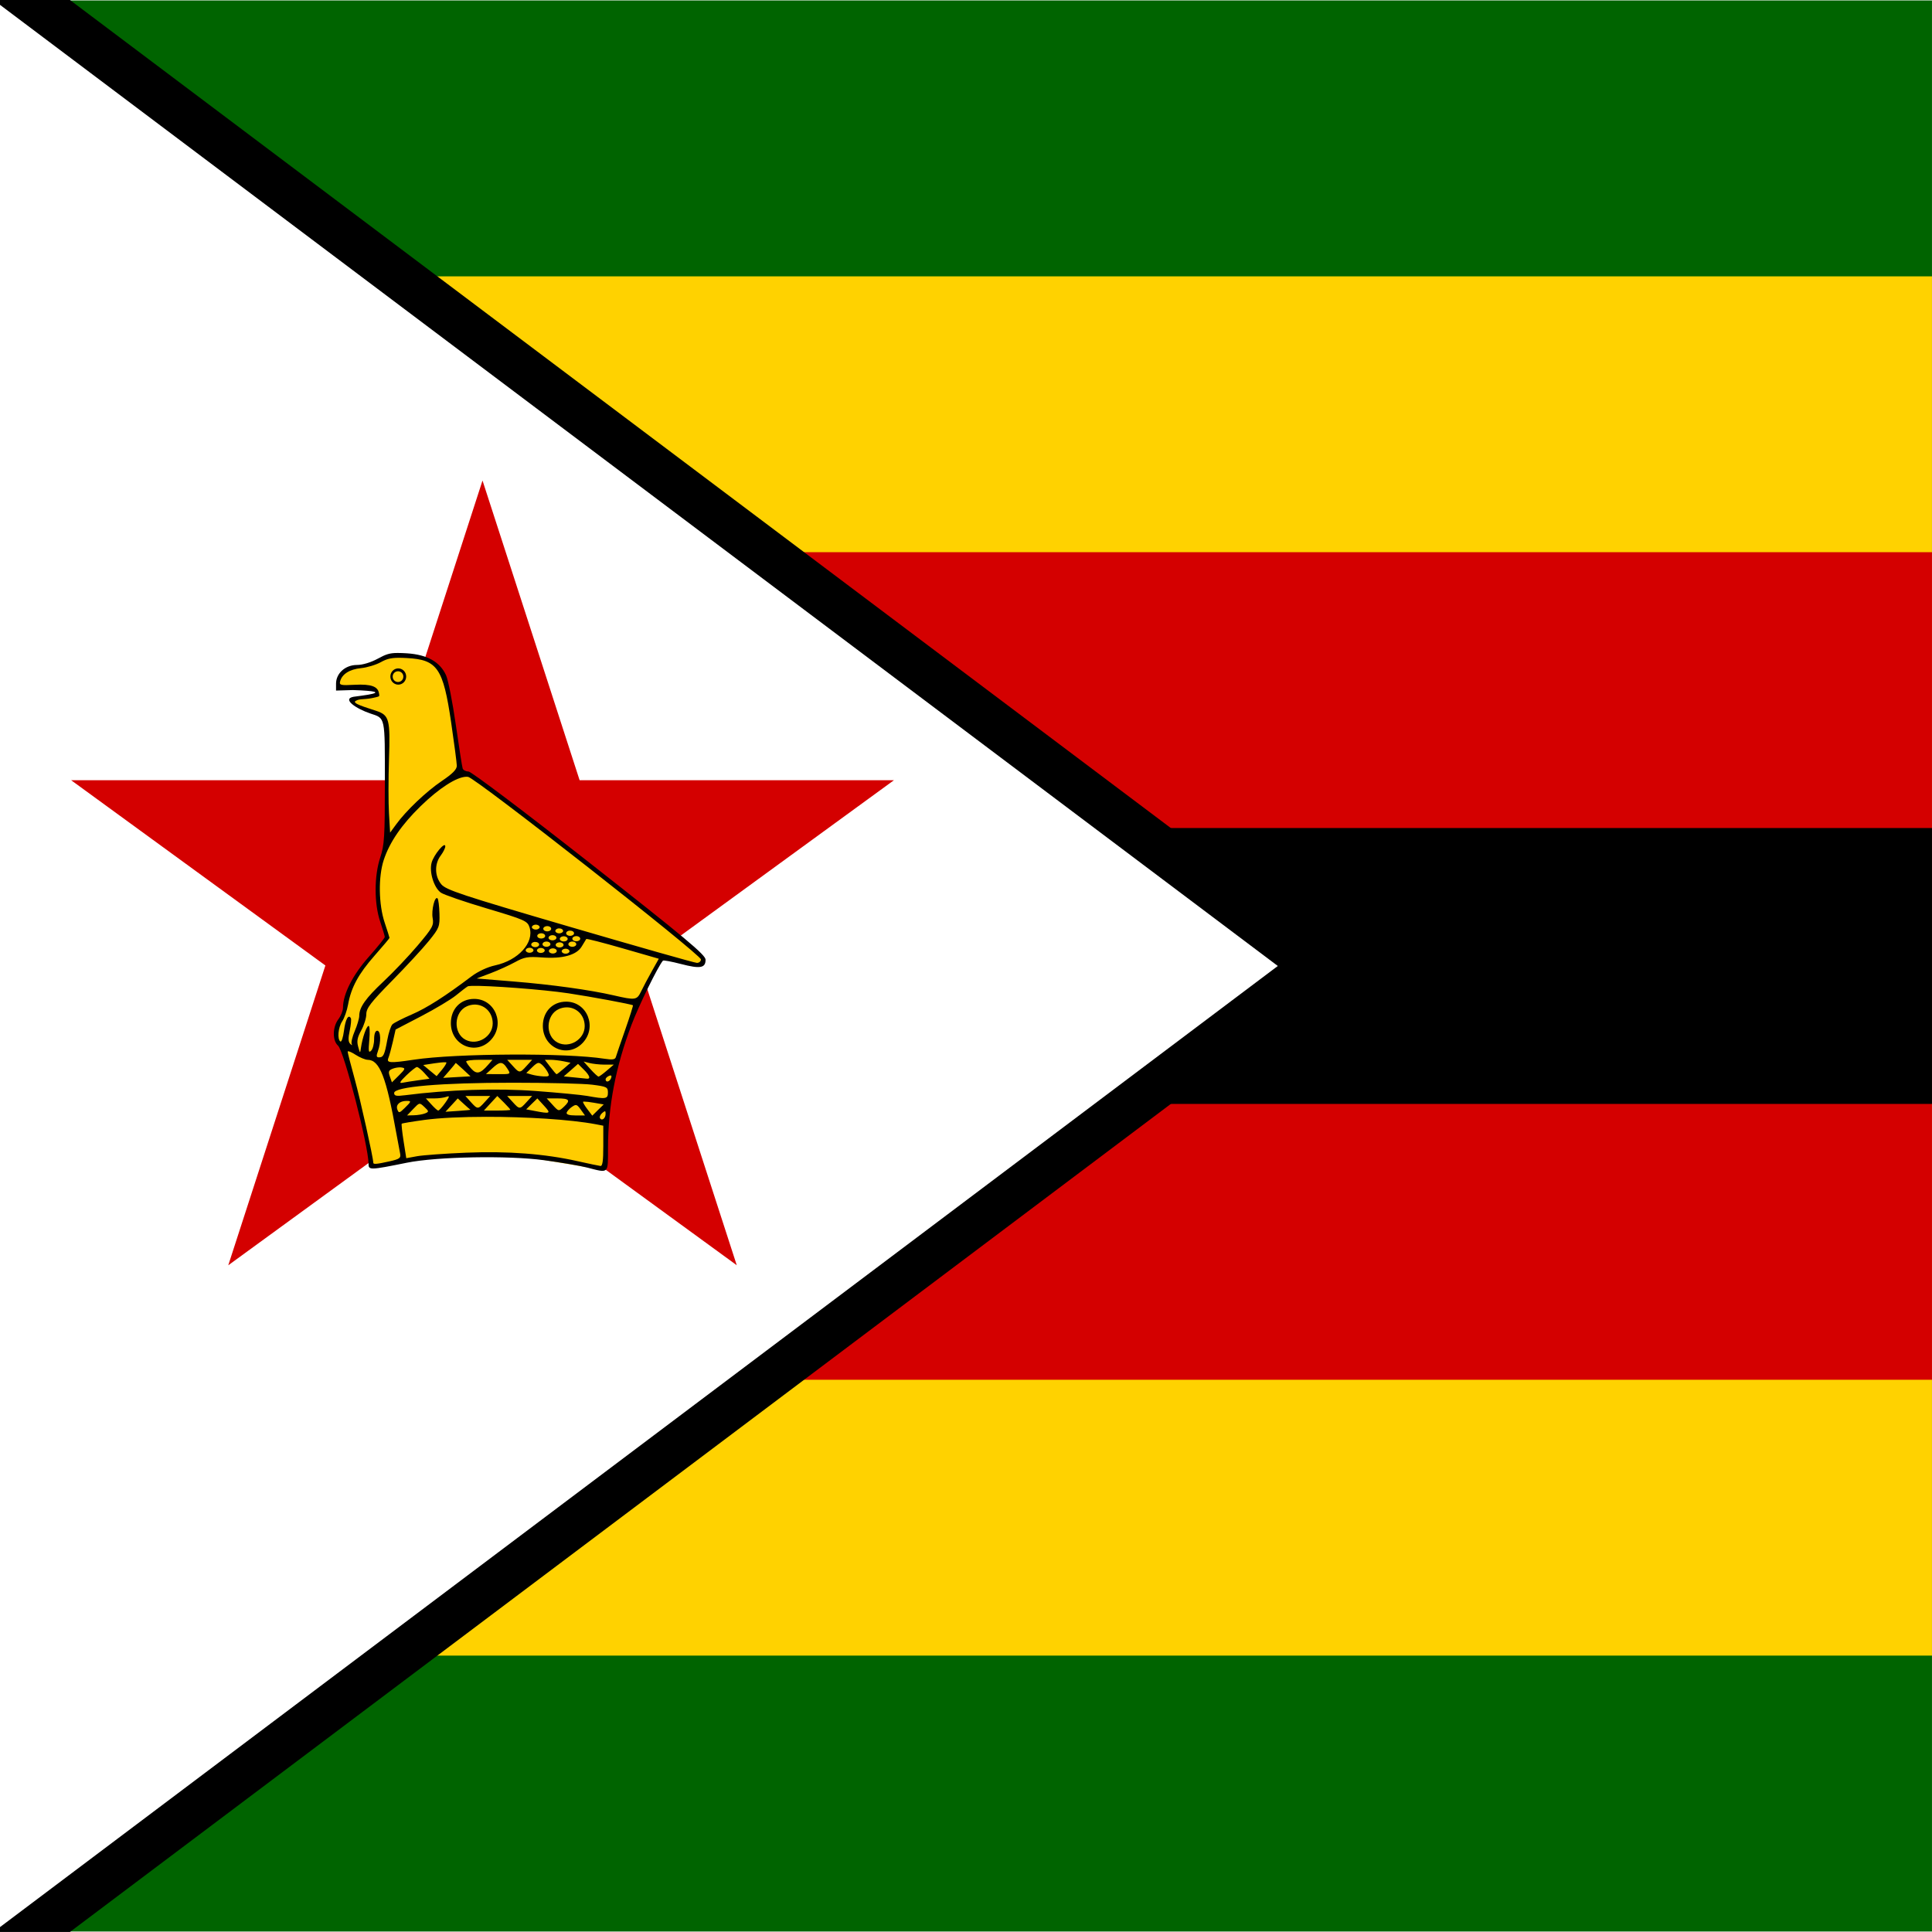
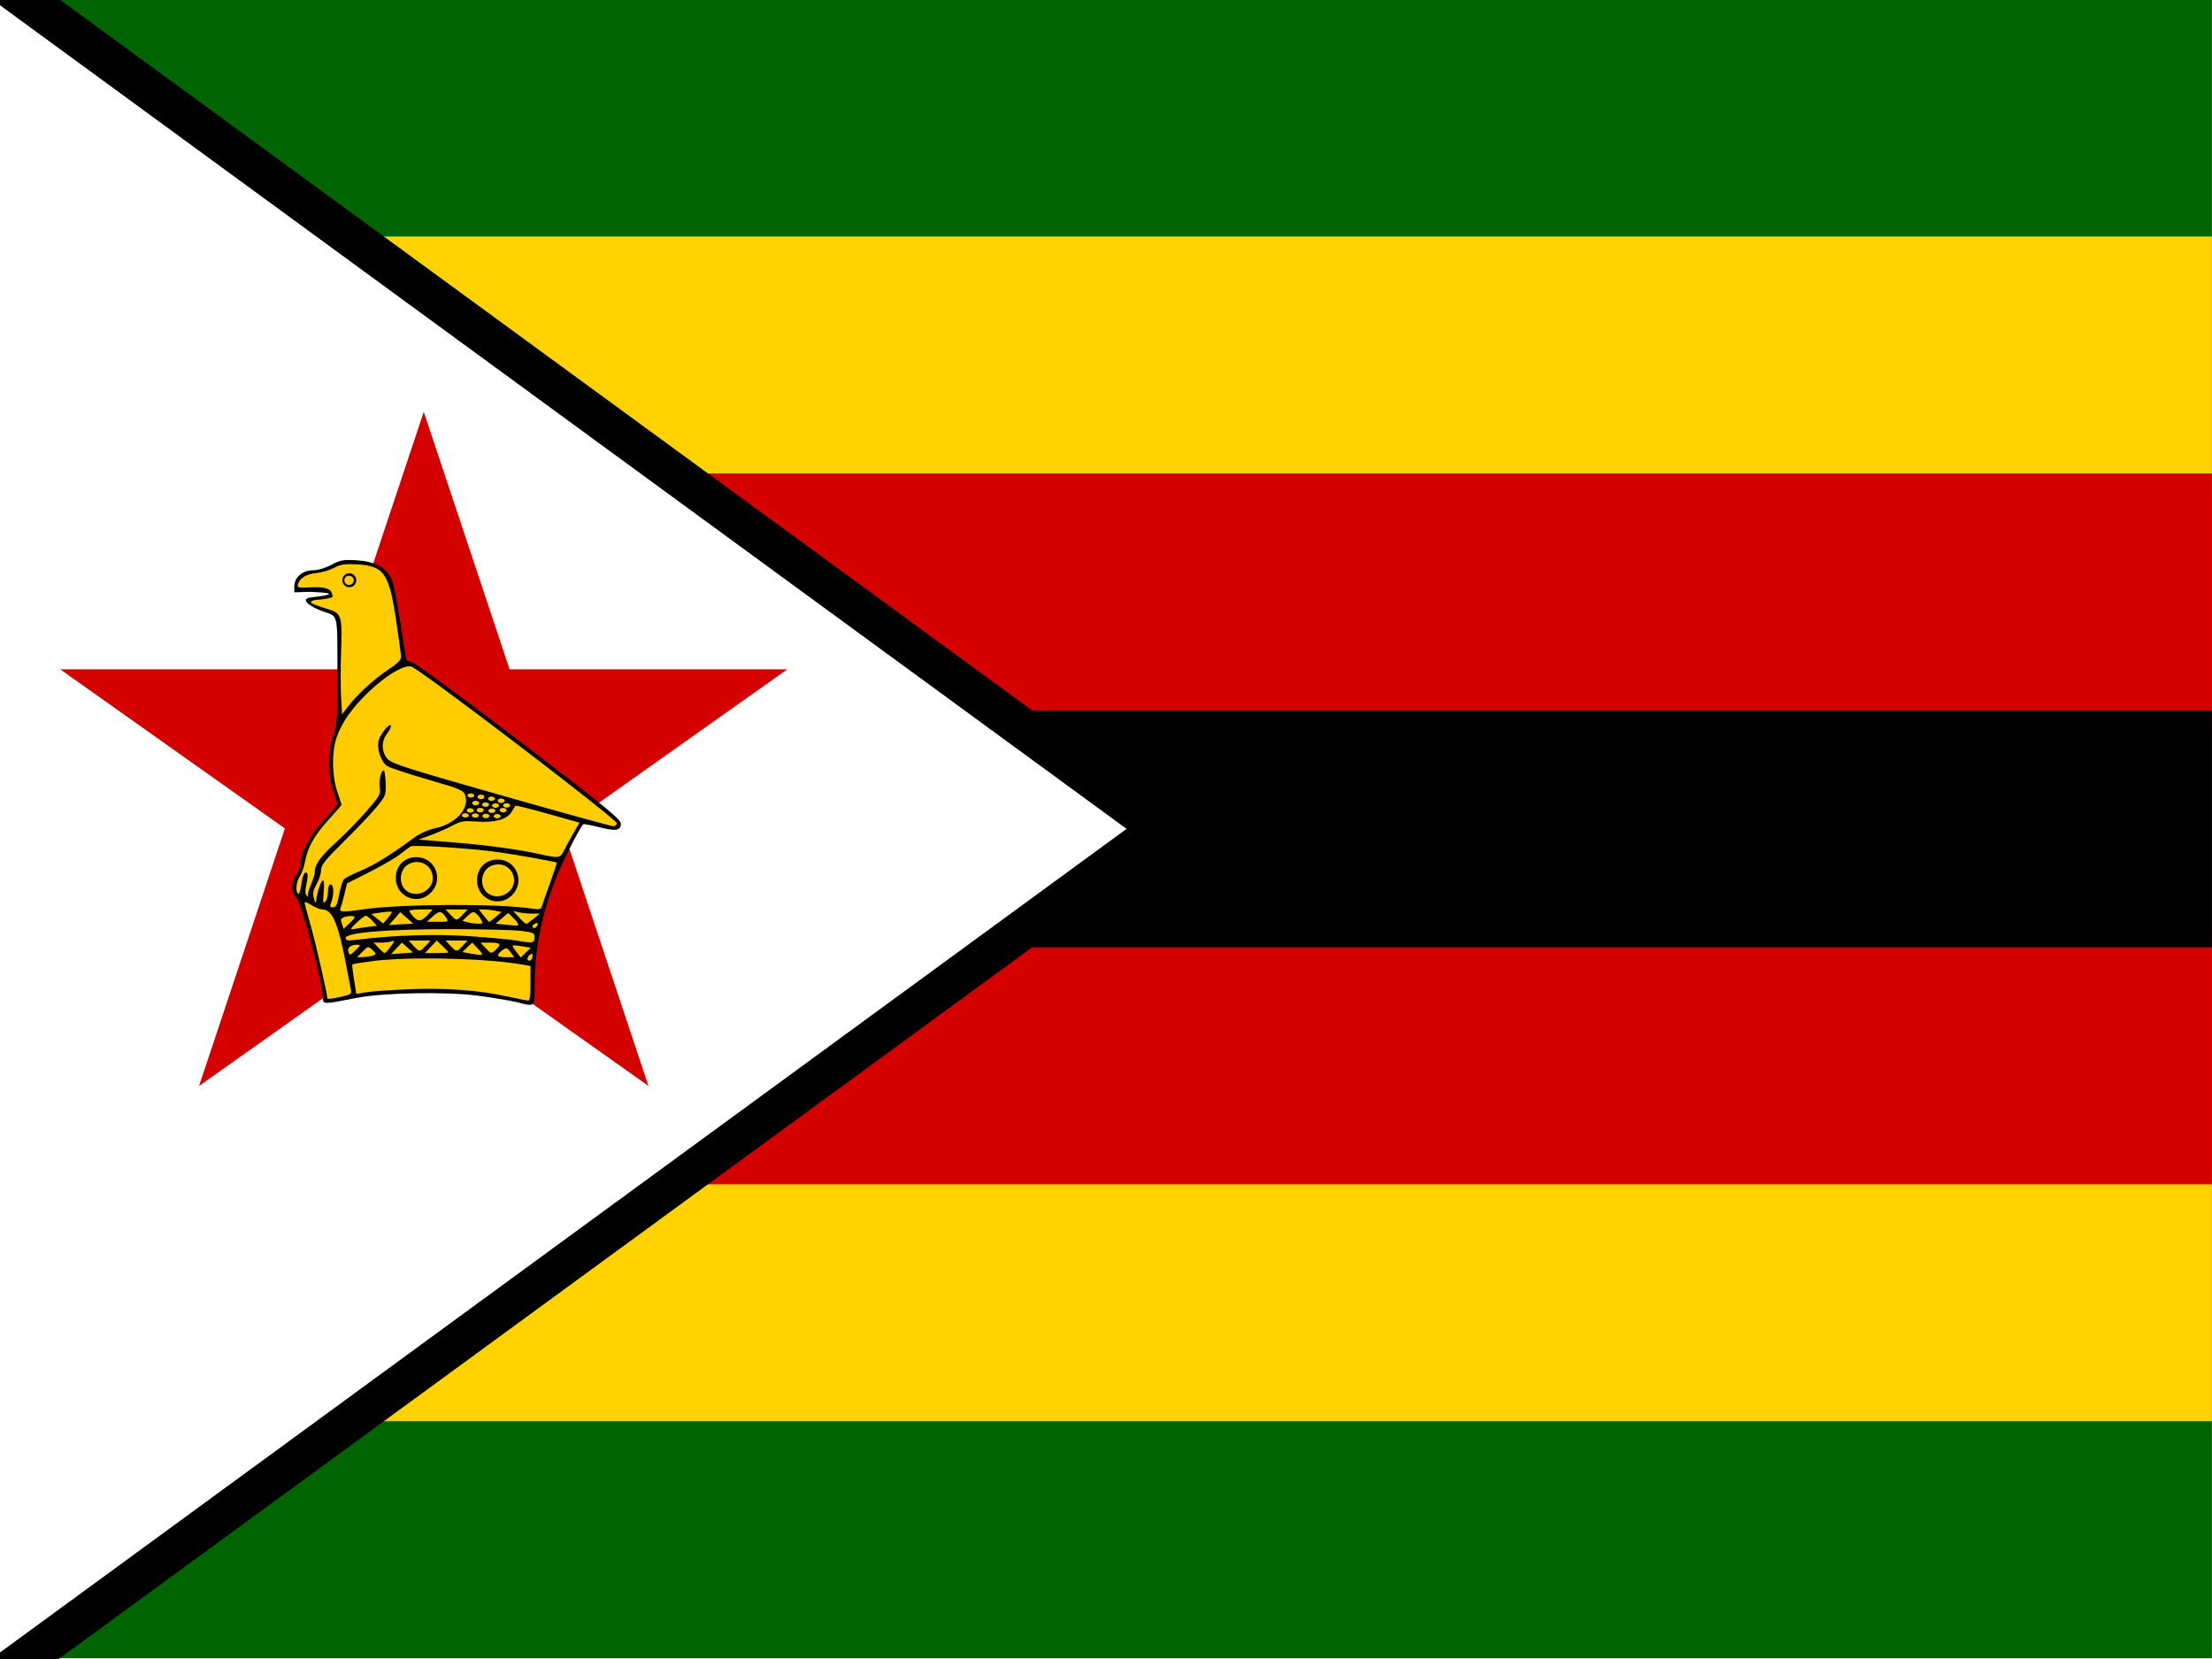
- <svg xmlns="http://www.w3.org/2000/svg" xmlns:xlink="http://www.w3.org/1999/xlink" id="flag-icon-css-zw" width="512" height="512">
+ <svg xmlns="http://www.w3.org/2000/svg" xmlns:xlink="http://www.w3.org/1999/xlink" id="flag-icon-css-zw" width="640" height="480">
  <defs>
    <clipPath id="a">
-       <path fill="#00f" fill-rule="evenodd" d="M1.266-.106h421.43v420.21H1.266z" />
+       <rect width="545.96" height="420.1" x="1.928" y=".113" fill="#00f" fill-rule="evenodd" ry="0" />
    </clipPath>
  </defs>
-   <g clip-path="url(#a)" transform="matrix(1.2149 0 0 1.2184 -1.539 .13)">
+   <g clip-path="url(#a)" transform="matrix(1.1722 0 0 1.1426 -2.26 -.129)">
    <path fill="#006400" d="M0 0h840v420H0z" />
    <path fill="#ffd200" d="M0 60h840v300H0z" />
    <path fill="#d40000" d="M0 120h840v180H0z" />
    <path d="M0 180h840v60H0z" />
    <path stroke="#000" stroke-width="20" d="M0 0v420l280-210z" />
    <path fill="#fff" d="M0 0v420l280-210z" />
    <path fill="#d40000" d="M106.52 104.41l55.459 170.68L16.789 169.6h179.47l-145.2 105.5z" />
    <path fill="#fc0" d="M82.77 253.66l9.8-1.782 18.176-.713 6.682.624 14.968 2.495 1.158-1.515v-10.78l1.693-9.267 3.118-9.444 3.207-7.484 4.188-7.751 6.86 1.693h1.782l.178-1.337-14.344-12.295-15.057-11.493-21.65-16.215-1.96-.534-2.405-16.928-1.693-5.168-2.228-1.96-4.365-1.425-4.812.178-2.138 1.247-4.633 1.07-2.405.356-1.604 1.87-.178 2.406 6.682.178 1.693.713-.178.713-3.832.534-1.781.535 2.138 1.604 2.138.802 2.851 1.069.535 1.87.267 25.928-1.515 4.01-.534 7.483 2.227 8.999-5.613 6.326-3.118 5.702-.535 3.563-1.692 3.475-.268 2.228 1.158 2.316 4.277 14.255 2.227 11.671z" />
    <path d="M87.956 141.92c-1.715-.001-2.538.295-4.237 1.219-1.534.834-3.354 1.387-4.594 1.387-2.521 0-4.556 1.81-4.556 4.07v1.5l3.674-.113c10.535.352.917 1.323.15 1.462-2.615.475.58 2.608 3.657 3.638 3.31 1.108 3.169.467 3.169 14.98 0 11.918-.104 13.604-1.013 16.35-1.335 4.033-1.335 10.026 0 13.97.54 1.594.985 3.08.994 3.3.009.22-1.56 2.169-3.488 4.33-3.483 3.905-5.625 8.096-5.625 11.026 0 .674-.455 1.813-1.012 2.55-1.287 1.7-1.324 4.626-.075 5.737 1.295 1.153 6.642 21.793 6.656 25.688.005 1.42.259 1.412 8.381-.225 6.557-1.32 22.06-1.602 29.906-.543 3.625.488 7.842 1.2 9.375 1.593 4.83 1.24 4.564 1.496 4.575-4.33.018-9.01 1.66-17.577 5.138-26.739 1.582-4.168 5.74-12.63 6.843-13.93.11-.13 1.88.198 3.938.73 4.208 1.09 5.362.886 5.362-.937 0-1.044-4.296-4.626-25.33-21.094-14.17-11.1-25.8-19.84-26.38-19.84-.573 0-1.15-.294-1.276-.656-.125-.363-.793-4.652-1.5-9.544-.706-4.892-1.66-9.722-2.118-10.725-1.339-2.932-4.11-4.487-8.532-4.781a31.202 31.202 0 0 0-2.08-.075zm.15 1.05c.552-.007 1.173.016 1.931.056 6.641.349 7.897 2.181 9.638 13.988.675 4.582 1.231 8.82 1.237 9.431.008.795-.915 1.735-3.244 3.3-3.428 2.305-7.854 6.51-10.012 9.488l-1.293 1.762-.244-4.143c-.142-2.278-.142-7.594 0-11.812.294-8.72.065-9.58-2.794-10.538-2.334-.782-5.38-1.622-4.481-2.157.982-.583 1.891-.166 4.387-.787.884-.22.836-.183.694-.938-.256-1.36-1.584-1.984-5.344-1.78-2.952.159-3.331.082-3.13-.713.403-1.607 2.074-2.663 4.555-2.906 1.336-.131 3.284-.723 4.35-1.313 1.18-.653 2.095-.917 3.75-.937zm14.869 25.875c.14-.002.27 0 .394.019 1.702.267 50.794 38.649 50.794 39.712 0 .42-.394.757-.881.75-.488-.008-12.982-3.547-27.75-7.856-23.6-6.888-26.994-8.013-28.012-9.244-1.448-1.75-1.497-4.421-.132-6.225.558-.737 1.013-1.643 1.013-2.025 0-1.166-2.502 1.808-2.981 3.544-.56 2.029.483 5.425 2.006 6.525.602.434 5.1 1.98 9.994 3.43 8.351 2.477 8.912 2.743 9.356 4.126 1.064 3.32-2.443 7.173-7.519 8.269-1.637.353-3.719 1.316-5.156 2.4-5.716 4.306-9.696 6.85-13.031 8.287-1.962.845-3.857 1.8-4.2 2.138-.344.337-.844 1.873-1.125 3.412-.596 3.268-.85 3.769-1.819 3.769-.561 0-.612-.294-.225-1.35.713-1.949.635-4.444-.15-4.444-.415 0-.675.694-.675 1.856 0 1.015-.286 2.132-.656 2.494-.556.545-.626.142-.394-2.362.155-1.667.087-3.038-.15-3.038-.455 0-1.348 2.526-1.669 4.744-.188 1.3-.199 1.29-.619-.244-.327-1.198-.168-2.001.675-3.525.602-1.087 1.107-2.667 1.107-3.525 0-1.292.952-2.541 5.625-7.275 3.102-3.142 6.714-7.041 8.025-8.662 2.268-2.805 2.387-3.103 2.306-5.944-.047-1.642-.237-3.118-.413-3.3-.592-.616-1.382 2.558-1.068 4.294.283 1.568-.01 2.103-3.282 5.962-1.975 2.33-5.33 5.842-7.443 7.819-3.895 3.641-5.288 5.61-5.288 7.462 0 .563-.436 2.05-.975 3.3-.539 1.25-.836 2.529-.675 2.832.18.338.052.316-.319-.038-.439-.419-.474-1.195-.112-2.869.273-1.262.385-2.48.244-2.718-.544-.915-1.182.26-1.5 2.756-.183 1.431-.526 2.481-.77 2.325-.733-.471-.501-3.077.395-4.406.461-.685 1.037-2.317 1.275-3.638.665-3.704 2.257-6.645 5.793-10.65 1.783-2.019 3.244-3.745 3.244-3.844 0-.098-.475-1.588-1.05-3.3-1.33-3.958-1.417-9.985-.206-13.65 1.276-3.861 3.906-7.684 8.062-11.719 4.023-3.904 7.845-6.34 9.938-6.375zm15.019 32.175a.86.573 0 0 1 .994.562.86.573 0 0 1-1.706 0 .86.573 0 0 1 .712-.562zm2.475.319a.86.573 0 0 1 .019 0 .86.573 0 0 1 1.012.581.863.575 0 0 1-1.725 0 .86.573 0 0 1 .694-.581zm2.625.487a.86.573 0 0 1 .094 0 .86.573 0 0 1 .918.581.86.573 0 0 1-1.706 0 .86.573 0 0 1 .694-.58zm2.363.488a.86.573 0 0 1 .112 0 .86.573 0 0 1 .919.581.863.575 0 0 1-1.725 0 .86.573 0 0 1 .694-.581zm-6.3.581a.86.573 0 0 1 .018 0 .86.573 0 0 1 1.013.581.863.575 0 0 1-1.725 0 .86.573 0 0 1 .693-.581zm2.475.412a.86.573 0 0 1 1.012.563.863.575 0 0 1-1.725 0 .86.573 0 0 1 .713-.563zm5.193.207a.86.573 0 0 1 1.013.562.863.575 0 0 1-1.725 0 .86.573 0 0 1 .712-.562zm-2.737.037a.86.573 0 0 1 1.012.563.863.575 0 0 1-1.725 0 .86.573 0 0 1 .713-.563zm5.062.582c.077-.113 3.675.802 7.988 2.043l7.837 2.25-1.518 2.7c-.836 1.48-1.891 3.465-2.344 4.407-.92 1.912-1.247 1.945-5.963.862-5.215-1.198-13.459-2.335-21.844-3.019l-8.062-.656 3.037-1.144c1.673-.634 4.079-1.72 5.344-2.419 1.985-1.095 2.786-1.236 5.831-1.012 4.522.333 7.57-.502 8.7-2.381.473-.786.918-1.52.994-1.632zm-8.85.562a.86.573 0 0 1 .019 0 .86.573 0 0 1 1.013.581.863.575 0 0 1-1.725 0 .86.573 0 0 1 .693-.581zm5.644 0a.86.573 0 0 1 .019 0 .86.573 0 0 1 1.012.581.863.575 0 0 1-1.725 0 .86.573 0 0 1 .694-.581zm-8.1.075a.86.573 0 0 1 .113 0 .86.573 0 0 1 .918.581.863.575 0 0 1-1.725 0 .86.573 0 0 1 .694-.581zm5.344.094a.86.573 0 0 1 1.012.562.863.575 0 0 1-1.725 0 .86.573 0 0 1 .713-.562zm-6.563 1.18a.86.573 0 0 1 .02 0 .86.573 0 0 1 .993.582.86.573 0 0 1-1.706 0 .86.573 0 0 1 .693-.581zm2.457.038a.86.573 0 0 1 .093 0 .86.573 0 0 1 .92.582.86.573 0 0 1-1.707 0 .86.573 0 0 1 .694-.582zm2.625.094a.86.573 0 0 1 1.012.563.863.575 0 0 1-1.725 0 .86.573 0 0 1 .713-.563zm2.775.075a.86.573 0 0 1 .018 0 .86.573 0 0 1 .994.581.86.573 0 0 1-1.706 0 .86.573 0 0 1 .694-.58zm-20.306 8.081c3.43-.11 15.409.76 21.094 1.613 5.003.751 13.767 2.378 14.062 2.606.073.057-.677 2.455-1.688 5.325s-1.932 5.55-2.044 5.944c-.153.538-.768.622-2.475.356-8.33-1.298-32.336-1.18-41.569.206-5.249.789-6.02.731-5.568-.375.206-.507.645-2.094.975-3.543l.6-2.644 5.568-2.888c3.061-1.594 6.472-3.625 7.575-4.519 1.103-.893 2.254-1.78 2.57-1.968.098-.06.409-.097.9-.113zm-26.958 14.22c.25 0 .874.288 1.593.75.94.604 2.138 1.1 2.663 1.107 2.612.032 4.048 3.712 6.262 16.069.312 1.738.679 3.665.807 4.293.204 1.001-.083 1.225-2.325 1.725-2.835.632-3.525.678-3.525.3 0-1.06-2.819-13.72-4.05-18.188-.84-3.042-1.538-5.72-1.538-5.962 0-.03.015-.061.038-.075a.13.13 0 0 1 .075-.019zm28.612 1.857h2.868l-.956 1.087c-1.698 1.95-2.51 2.135-3.694.825-.596-.66-1.087-1.358-1.087-1.556 0-.199 1.292-.356 2.869-.356zm6.075 0h5.438l-1.2 1.312c-1.47 1.627-1.568 1.627-3.038 0l-1.2-1.313zm8.212 0h1.256c.684 0 1.939.14 2.794.318l1.556.319-1.443 1.256c-.791.692-1.514 1.254-1.613 1.238s-.72-.74-1.369-1.594l-1.181-1.538zm8.456.375l1.257.318c.697.183 2.184.351 3.3.356h2.025l-1.52 1.294c-.836.713-1.642 1.302-1.8 1.313-.156.01-.962-.72-1.78-1.631l-1.482-1.65zm-30.208.16c.146.004.237.01.263.037.103.107-.321.827-.956 1.594l-1.163 1.387-1.462-1.2-1.463-1.219 2.438-.375c1.002-.156 1.906-.237 2.343-.225zm2.307.15c0-.05.728.585 1.612 1.406l1.613 1.5-2.982.168-2.98.17 1.368-1.576c.753-.868 1.369-1.619 1.369-1.669zm18.112 0c.213.014.42.136.675.356.441.38 1.02 1.137 1.293 1.669.429.832.299.945-.918.9-.777-.03-1.94-.205-2.588-.394l-1.181-.338 1.294-1.256c.683-.667 1.069-.961 1.425-.937zm-8.4.018c.56-.077.997.341 1.593 1.275.73 1.143.705 1.16-1.987 1.144l-2.719-.019 1.444-1.312c.715-.654 1.232-1.028 1.669-1.088zm16.969.188l1.237 1.218c1.356 1.324 1.595 2.132.6 1.988-.349-.05-1.606-.17-2.794-.281l-2.156-.206 1.556-1.35 1.556-1.37zm-35.138.675c.234 0 .958.572 1.593 1.275l1.144 1.275-2.456.337c-1.353.182-2.911.428-3.469.544-.753.157-.526-.26.881-1.613 1.042-1 2.072-1.818 2.307-1.818zm-3.75.075c.167-.003.319.016.45.037.83.135.75.348-.6 1.688l-1.557 1.537-.45-1.275c-.376-1.045-.266-1.343.6-1.687a4.85 4.85 0 0 1 1.557-.3zm45.956 1.762c.24-.015.29.18.15.563-.308.833-1.2 1.038-1.2.28 0-.258.345-.588.75-.75.122-.048.22-.088.3-.093zm-21.32 1.58c7.667 0 15.48.191 17.362.431 3.166.405 3.412.527 3.412 1.707 0 1.405-.428 1.472-4.556.73-1.255-.224-6.287-.703-11.194-1.068-8.518-.633-19.075-.29-28.481.919-1.942.25-2.4.154-2.4-.488 0-1.358 10.167-2.23 25.856-2.23zm-10.312 2.888h5.418l-1.2 1.312c-1.47 1.627-1.567 1.627-3.037 0l-1.181-1.312zm6.956 0l1.425 1.406c.783.78 1.425 1.503 1.425 1.594s-1.302.168-2.888.168h-2.887l1.462-1.593 1.463-1.575zm2.156 0h5.438l-1.2 1.312c-1.47 1.627-1.568 1.627-3.038 0l-1.2-1.312zm-12.825.075c.237.015.024.416-.694 1.425-.652.917-1.34 1.668-1.519 1.668-.177 0-.845-.606-1.5-1.33l-1.2-1.313h1.82c1 0 2.216-.164 2.7-.356.176-.071.314-.1.393-.094zm2.044.45l1.294 1.18c.714.653 1.373 1.231 1.462 1.276.09.044-1.086.162-2.625.262l-2.812.188 1.35-1.463 1.33-1.443zm17.362 0l1.462 1.593c1.594 1.73 1.434 1.805-2.194 1.107l-1.706-.32 1.219-1.2 1.219-1.18zm2.044 0h2.362c2.56 0 2.89.401 1.444 1.762-1.19 1.119-1.196 1.11-2.606-.45l-1.2-1.312zm-30.62.543c1.153-.01 1.118.099-.374 1.557-1.145 1.117-1.283 1.141-1.594.3-.373-1.009.52-1.843 1.969-1.857zm38.795.15c.389-.003 1.188.086 2.08.244l2.176.375-1.256 1.219-1.238 1.219-1.087-1.425c-.596-.787-1.01-1.5-.92-1.594.024-.024.115-.036.245-.038zm-35.962.48c.307-.052.579.199 1.106.694 1.005.946 1.017 1.032.15 1.388-.506.207-1.608.392-2.438.412l-1.5.038 1.369-1.425c.674-.7 1.005-1.054 1.313-1.107zm34.088.282c.352-.02.631.281 1.125.975l.918 1.275h-2.1c-1.367 0-2.022-.218-1.894-.62.109-.337.64-.907 1.182-1.274.32-.217.557-.345.768-.356zm6.412 1.35c.112.025.131.209.131.543 0 .984-.819 1.63-1.219.957-.155-.262.054-.767.47-1.125.306-.265.506-.4.618-.375zm-25.931 1.2c8.67-.01 18.313.566 23.906 1.612l1.65.319v4.406c0 3.224-.157 4.403-.619 4.35-.348-.04-2.58-.498-4.95-1.031-7.15-1.608-15.236-2.23-24.338-1.856-4.6.189-9.414.535-10.706.768l-2.362.432-.581-3.675c-.32-2.017-.502-3.733-.413-3.825.089-.093 2.312-.469 4.95-.825 3.397-.459 8.26-.67 13.462-.675z" />
    <path id="b" d="M124.76 217.76c-2.964 0-5.081 2.188-5.081 5.269 0 4.8 5.397 7.125 8.662 3.731s1.038-9-3.58-9zm-.02 1.24c2.19-.087 4.069 1.617 4.069 4.088 0 2.89-3.346 4.906-5.925 3.562-2.759-1.437-2.554-6.057.319-7.294a4.283 4.283 0 0 1 1.537-.356z" />
    <use width="100%" height="100%" x="-20.065" y="-.6" xlink:href="#b" />
    <path d="M88.012 145.28a1.723 1.764 0 0 0-1.594 1.762 1.725 1.766 0 1 0 3.45 0 1.723 1.764 0 0 0-1.856-1.762zm.113.619a1.16 1.143 0 0 1 1.124 1.144 1.163 1.146 0 1 1-2.324 0 1.16 1.143 0 0 1 1.2-1.144z" />
  </g>
</svg>
